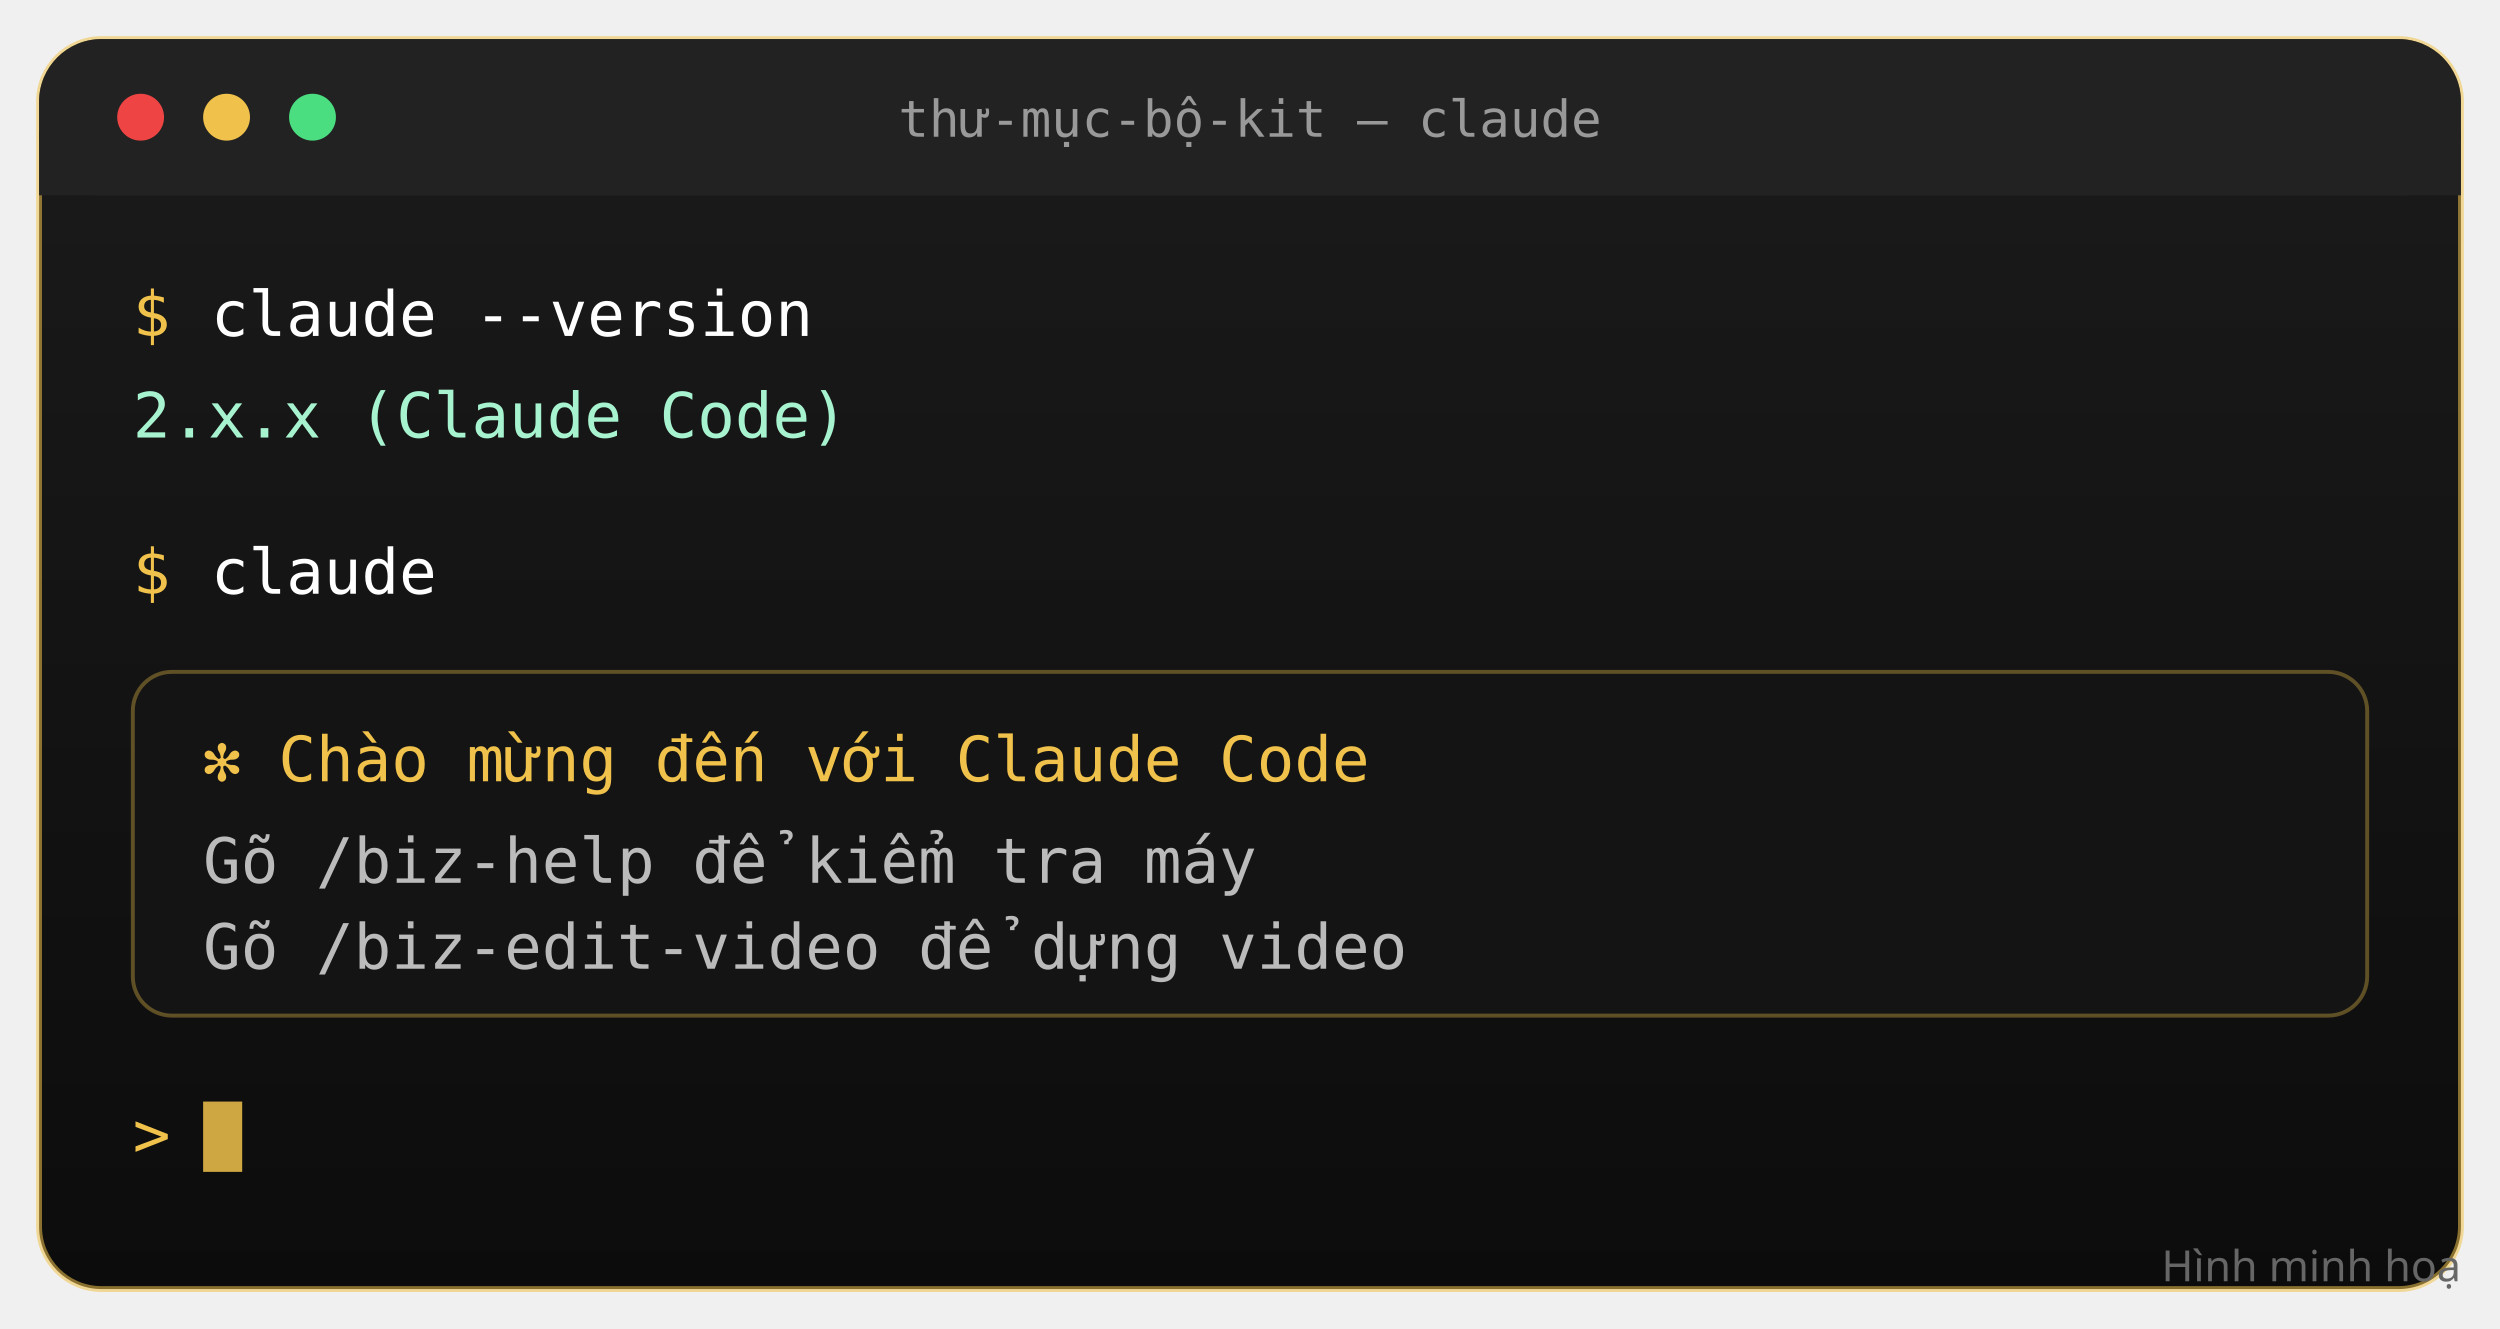
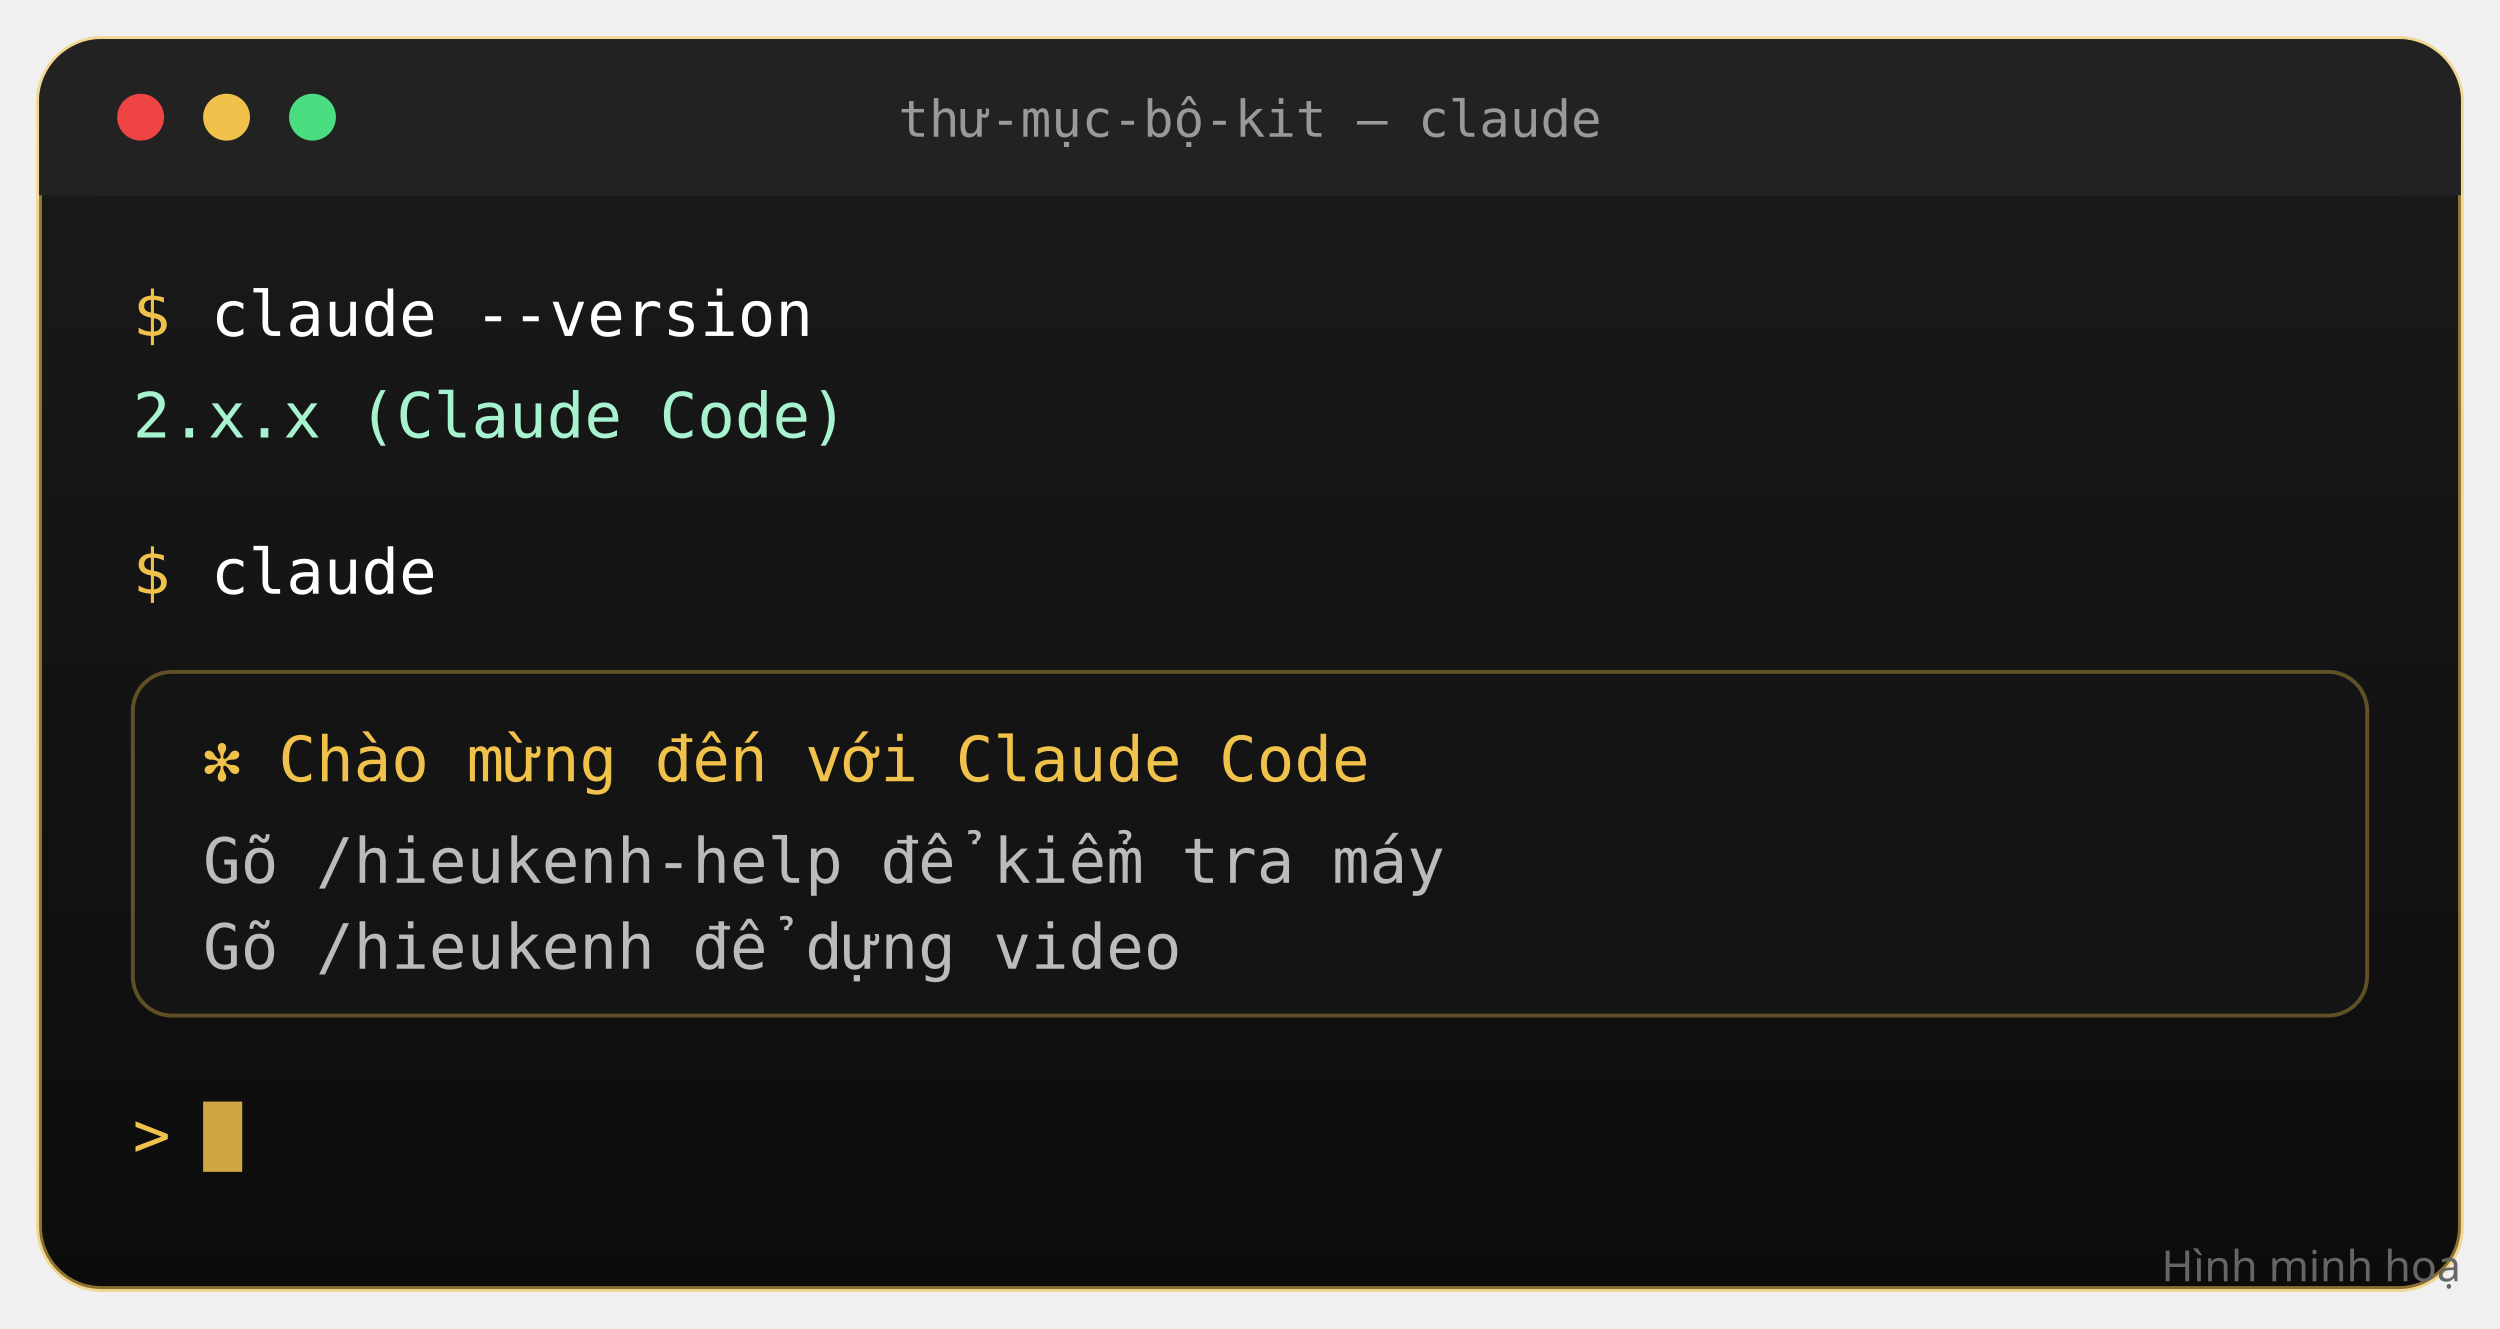
<svg xmlns="http://www.w3.org/2000/svg" viewBox="0 0 640 340" role="img" aria-label="Hình minh hoạ cửa sổ lệnh đang chạy Claude Code">
  <defs>
    <linearGradient id="g" x1="0" y1="0" x2="0" y2="1">
      <stop offset="0" stop-color="#1b1b1b" />
      <stop offset="1" stop-color="#0c0c0c" />
    </linearGradient>
  </defs>
  <rect x="10" y="10" width="620" height="320" rx="16" fill="url(#g)" stroke="#F0C24B" stroke-opacity=".55" stroke-width="1.5" />
  <rect x="10" y="10" width="620" height="40" rx="16" fill="#222" />
  <rect x="10" y="34" width="620" height="16" fill="#222" />
  <circle cx="36" cy="30" r="6" fill="#ef4444" />
  <circle cx="58" cy="30" r="6" fill="#F0C24B" />
  <circle cx="80" cy="30" r="6" fill="#4ade80" />
  <text x="320" y="35" text-anchor="middle" font-family="Menlo,Consolas,monospace" font-size="13" fill="#999">thư-mục-bộ-kit — claude</text>
  <g font-family="Menlo,Consolas,monospace" font-size="16">
    <text x="34" y="86" fill="#F0C24B">$</text>
    <text x="54" y="86" fill="#fff">claude --version</text>
    <text x="34" y="112" fill="#a7f3d0">2.x.x (Claude Code)</text>
    <text x="34" y="152" fill="#F0C24B">$</text>
    <text x="54" y="152" fill="#fff">claude</text>
    <rect x="34" y="172" width="572" height="88" rx="10" fill="#141414" stroke="#F0C24B" stroke-opacity=".35" />
    <text x="52" y="200" fill="#F0C24B">✻ Chào mừng đến với Claude Code</text>
-     <text x="52" y="226" fill="#bbb">Gõ /biz-help để kiểm tra máy</text>
-     <text x="52" y="248" fill="#bbb">Gõ /biz-edit-video để dựng video</text>
+     <text x="52" y="226" fill="#bbb">Gõ /hieukenh-help để kiểm tra máy</text>
+     <text x="52" y="248" fill="#bbb">Gõ /hieukenh để dựng video</text>
    <text x="34" y="296" fill="#F0C24B">&gt;</text>
    <rect x="52" y="282" width="10" height="18" fill="#F0C24B" opacity=".85" />
  </g>
  <text x="630" y="328" text-anchor="end" font-family="sans-serif" font-size="11" fill="#666">Hình minh hoạ</text>
</svg>
